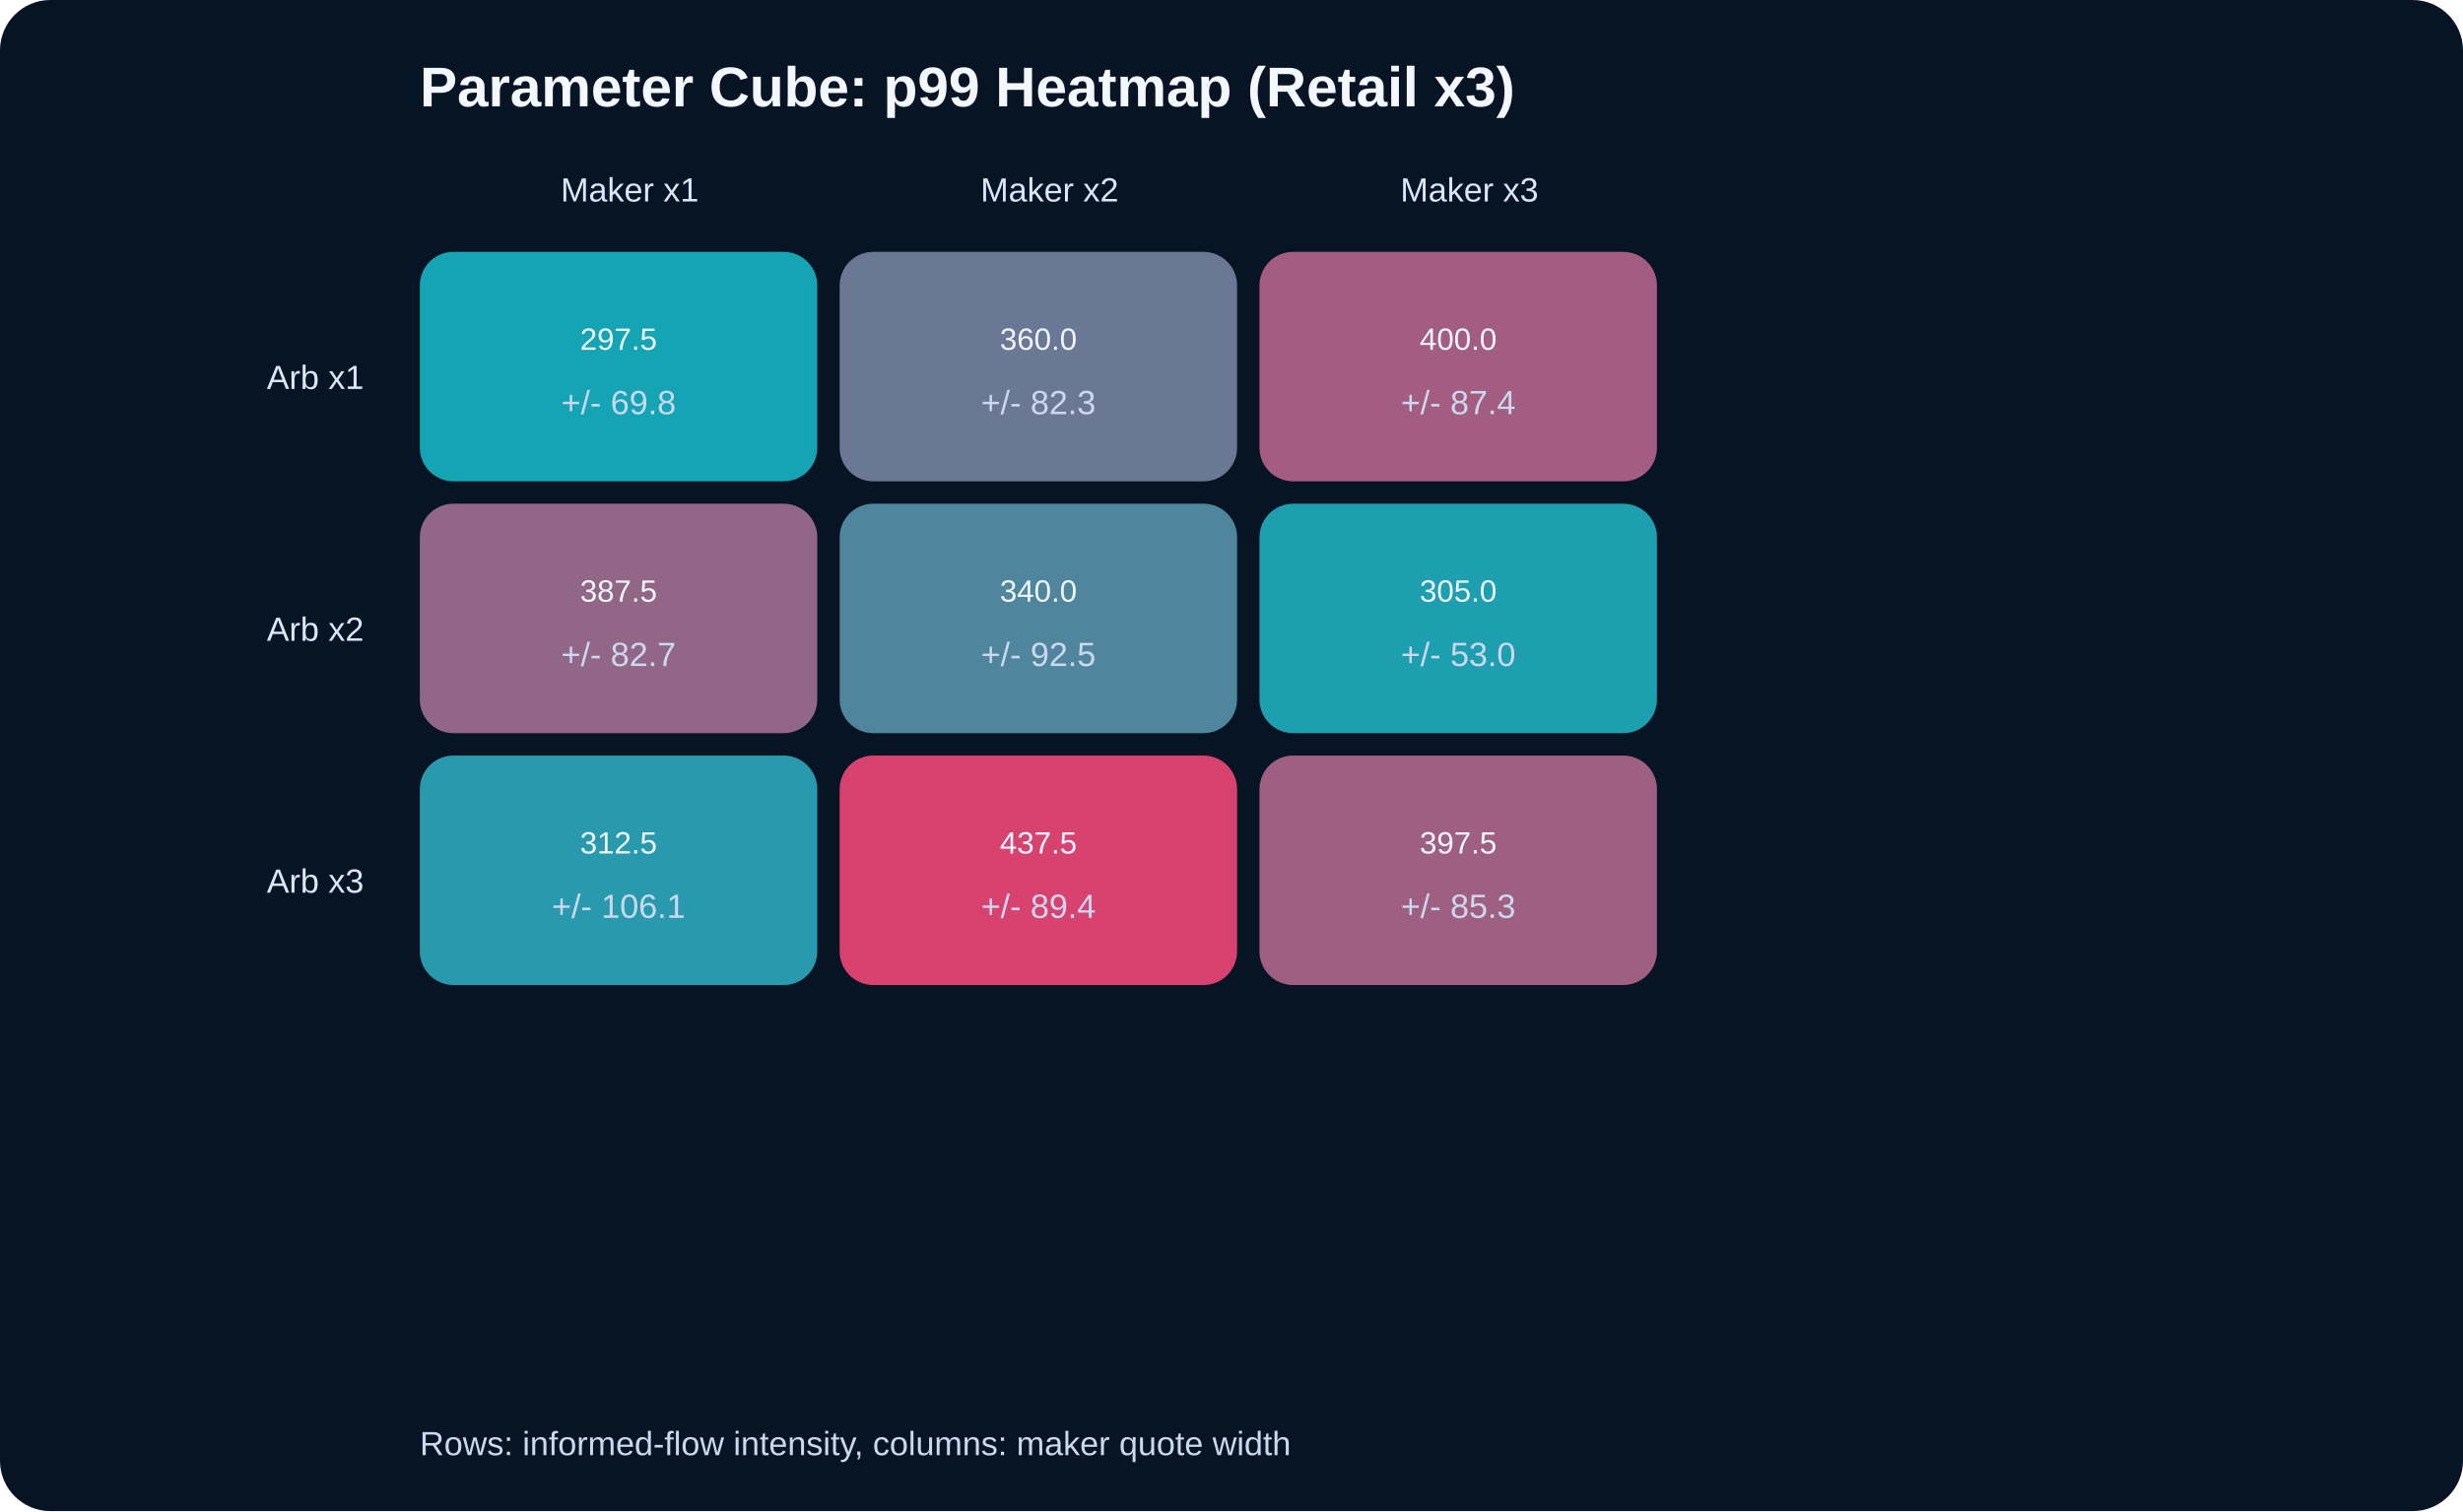
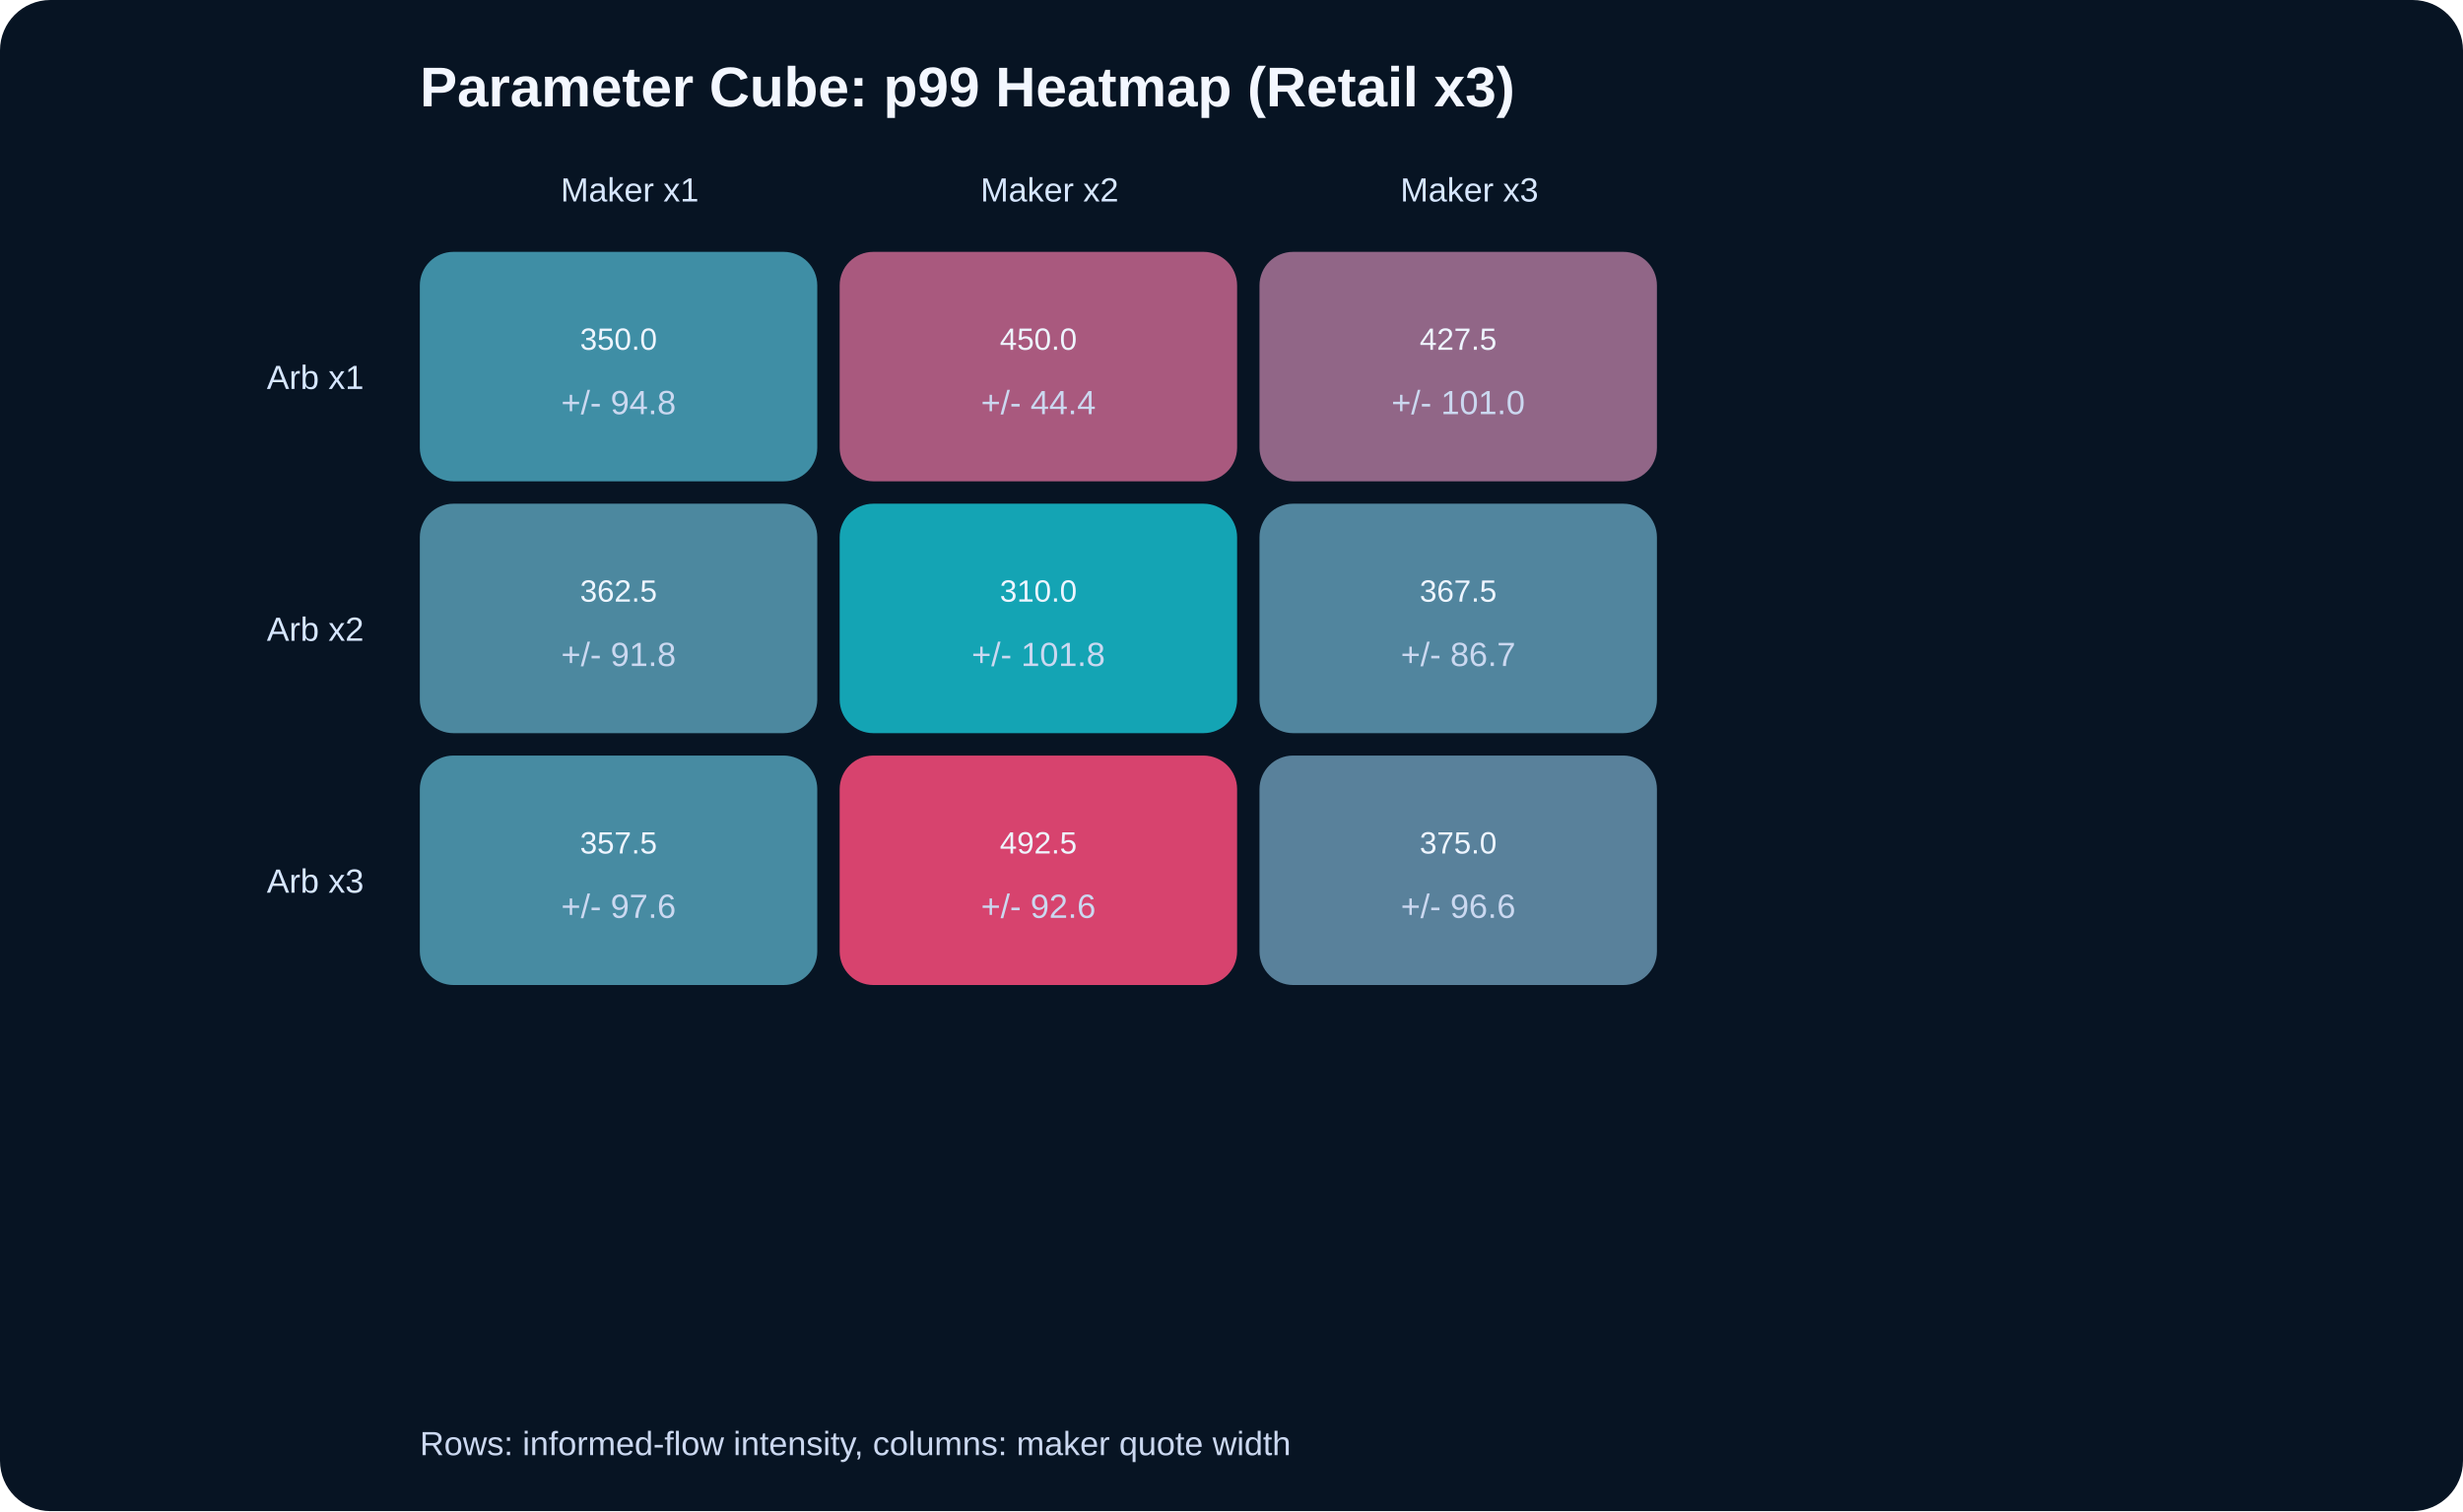
<svg xmlns="http://www.w3.org/2000/svg" width="880" height="540" viewBox="0 0 880 540" role="img">
  <style>.title{font:700 20px Arial; fill:#f3f7ff;}.label{font:12px Arial; fill:#cbd8f0;}.value{font:11px Arial; fill:#eef5ff;}.axis{stroke:#4d6387; stroke-width:1;}.grid{stroke:#20324d; stroke-width:1; opacity:.8;}.legend{font:12px Arial; fill:#d7e7ff;}.bg{fill:#071423;}.err{stroke:#dbeafe; stroke-width:1.5;}</style>
  <rect class="bg" x="0" y="0" width="880" height="540" rx="18" />
  <text class="title" x="150" y="38">Parameter Cube: p99 Heatmap (Retail x3)</text>
  <text class="label" x="150" y="520">Rows: informed-flow intensity, columns: maker quote width</text>
  <text class="legend" x="225.0" y="72" text-anchor="middle">Maker x1</text>
  <text class="legend" x="375.0" y="72" text-anchor="middle">Maker x2</text>
  <text class="legend" x="525.0" y="72" text-anchor="middle">Maker x3</text>
  <text class="legend" x="130" y="139.0" text-anchor="end">Arb x1</text>
-   <rect x="150" y="90" width="142" height="82" fill="#16b8c8" rx="12" opacity="0.88" />
-   <text class="value" x="221.0" y="125.0" text-anchor="middle">297.5</text>
-   <text class="label" x="221.0" y="148.0" text-anchor="middle">+/- 69.8</text>
-   <rect x="300" y="90" width="142" height="82" fill="#7886a4" rx="12" opacity="0.88" />
-   <text class="value" x="371.0" y="125.0" text-anchor="middle">360.0</text>
-   <text class="label" x="371.0" y="148.0" text-anchor="middle">+/- 82.3</text>
-   <rect x="450" y="90" width="142" height="82" fill="#b7678d" rx="12" opacity="0.88" />
-   <text class="value" x="521.0" y="125.0" text-anchor="middle">400.0</text>
-   <text class="label" x="521.0" y="148.0" text-anchor="middle">+/- 87.4</text>
+   <rect x="150" y="90" width="142" height="82" fill="#469fb6" rx="12" opacity="0.88" />
+   <text class="value" x="221.0" y="125.0" text-anchor="middle">350.0</text>
+   <text class="label" x="221.0" y="148.0" text-anchor="middle">+/- 94.8</text>
+   <rect x="300" y="90" width="142" height="82" fill="#be638a" rx="12" opacity="0.88" />
+   <text class="value" x="371.0" y="125.0" text-anchor="middle">450.0</text>
+   <text class="label" x="371.0" y="148.0" text-anchor="middle">+/- 44.4</text>
+   <rect x="450" y="90" width="142" height="82" fill="#a37194" rx="12" opacity="0.88" />
+   <text class="value" x="521.0" y="125.0" text-anchor="middle">427.5</text>
+   <text class="label" x="521.0" y="148.0" text-anchor="middle">+/- 101.0</text>
  <text class="legend" x="130" y="229.0" text-anchor="end">Arb x2</text>
-   <rect x="150" y="180" width="142" height="82" fill="#a37194" rx="12" opacity="0.88" />
-   <text class="value" x="221.0" y="215.0" text-anchor="middle">387.5</text>
-   <text class="label" x="221.0" y="238.0" text-anchor="middle">+/- 82.7</text>
-   <rect x="300" y="180" width="142" height="82" fill="#5896af" rx="12" opacity="0.88" />
-   <text class="value" x="371.0" y="215.0" text-anchor="middle">340.0</text>
-   <text class="label" x="371.0" y="238.0" text-anchor="middle">+/- 92.5</text>
-   <rect x="450" y="180" width="142" height="82" fill="#21b2c3" rx="12" opacity="0.88" />
-   <text class="value" x="521.0" y="215.0" text-anchor="middle">305.0</text>
-   <text class="label" x="521.0" y="238.0" text-anchor="middle">+/- 53.0</text>
+   <rect x="150" y="180" width="142" height="82" fill="#5598b0" rx="12" opacity="0.88" />
+   <text class="value" x="221.0" y="215.0" text-anchor="middle">362.5</text>
+   <text class="label" x="221.0" y="238.0" text-anchor="middle">+/- 91.8</text>
+   <rect x="300" y="180" width="142" height="82" fill="#16b8c8" rx="12" opacity="0.88" />
+   <text class="value" x="371.0" y="215.0" text-anchor="middle">310.0</text>
+   <text class="label" x="371.0" y="238.0" text-anchor="middle">+/- 101.8</text>
+   <rect x="450" y="180" width="142" height="82" fill="#5b95ae" rx="12" opacity="0.88" />
+   <text class="value" x="521.0" y="215.0" text-anchor="middle">367.5</text>
+   <text class="label" x="521.0" y="238.0" text-anchor="middle">+/- 86.7</text>
  <text class="legend" x="130" y="319.0" text-anchor="end">Arb x3</text>
-   <rect x="150" y="270" width="142" height="82" fill="#2dacbf" rx="12" opacity="0.88" />
-   <text class="value" x="221.0" y="305.0" text-anchor="middle">312.5</text>
-   <text class="label" x="221.0" y="328.0" text-anchor="middle">+/- 106.1</text>
+   <rect x="150" y="270" width="142" height="82" fill="#4f9bb3" rx="12" opacity="0.88" />
+   <text class="value" x="221.0" y="305.0" text-anchor="middle">357.5</text>
+   <text class="label" x="221.0" y="328.0" text-anchor="middle">+/- 97.6</text>
  <rect x="300" y="270" width="142" height="82" fill="#f24a78" rx="12" opacity="0.88" />
-   <text class="value" x="371.0" y="305.0" text-anchor="middle">437.5</text>
-   <text class="label" x="371.0" y="328.0" text-anchor="middle">+/- 89.4</text>
-   <rect x="450" y="270" width="142" height="82" fill="#b3698e" rx="12" opacity="0.88" />
-   <text class="value" x="521.0" y="305.0" text-anchor="middle">397.5</text>
-   <text class="label" x="521.0" y="328.0" text-anchor="middle">+/- 85.3</text>
+   <text class="value" x="371.0" y="305.0" text-anchor="middle">492.5</text>
+   <text class="label" x="371.0" y="328.0" text-anchor="middle">+/- 92.6</text>
+   <rect x="450" y="270" width="142" height="82" fill="#6490ab" rx="12" opacity="0.88" />
+   <text class="value" x="521.0" y="305.0" text-anchor="middle">375.0</text>
+   <text class="label" x="521.0" y="328.0" text-anchor="middle">+/- 96.6</text>
</svg>
